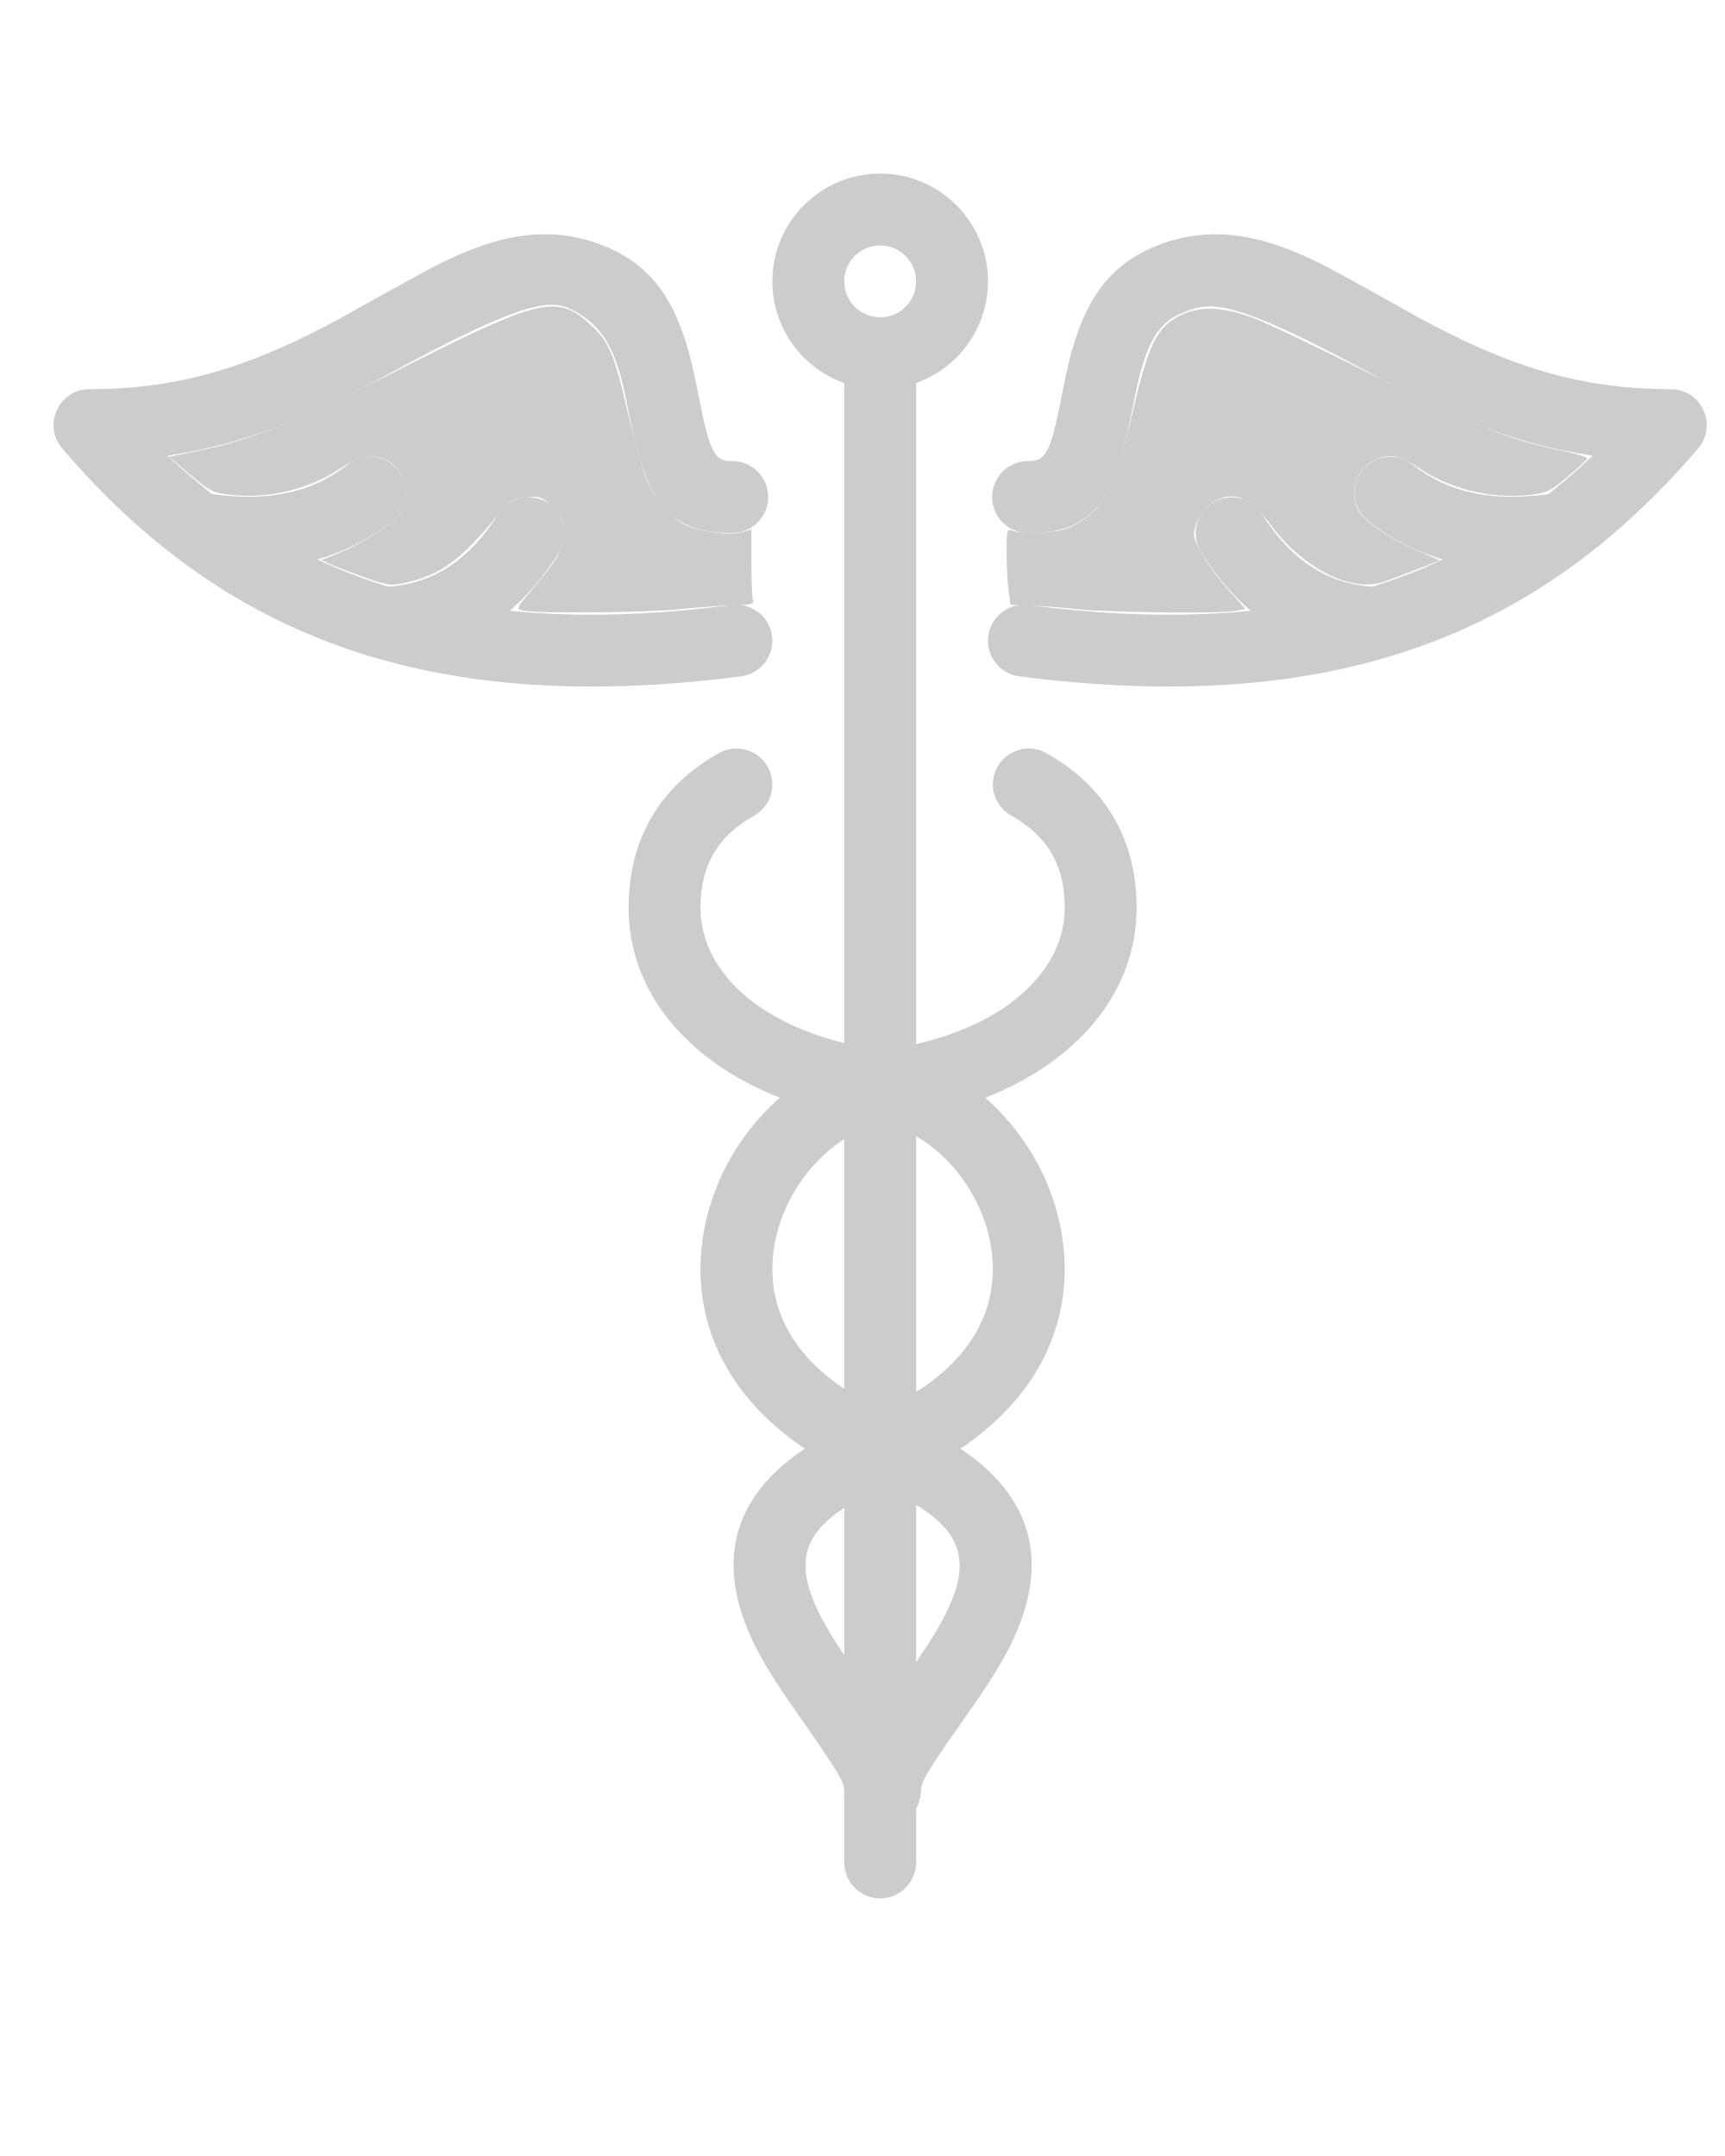
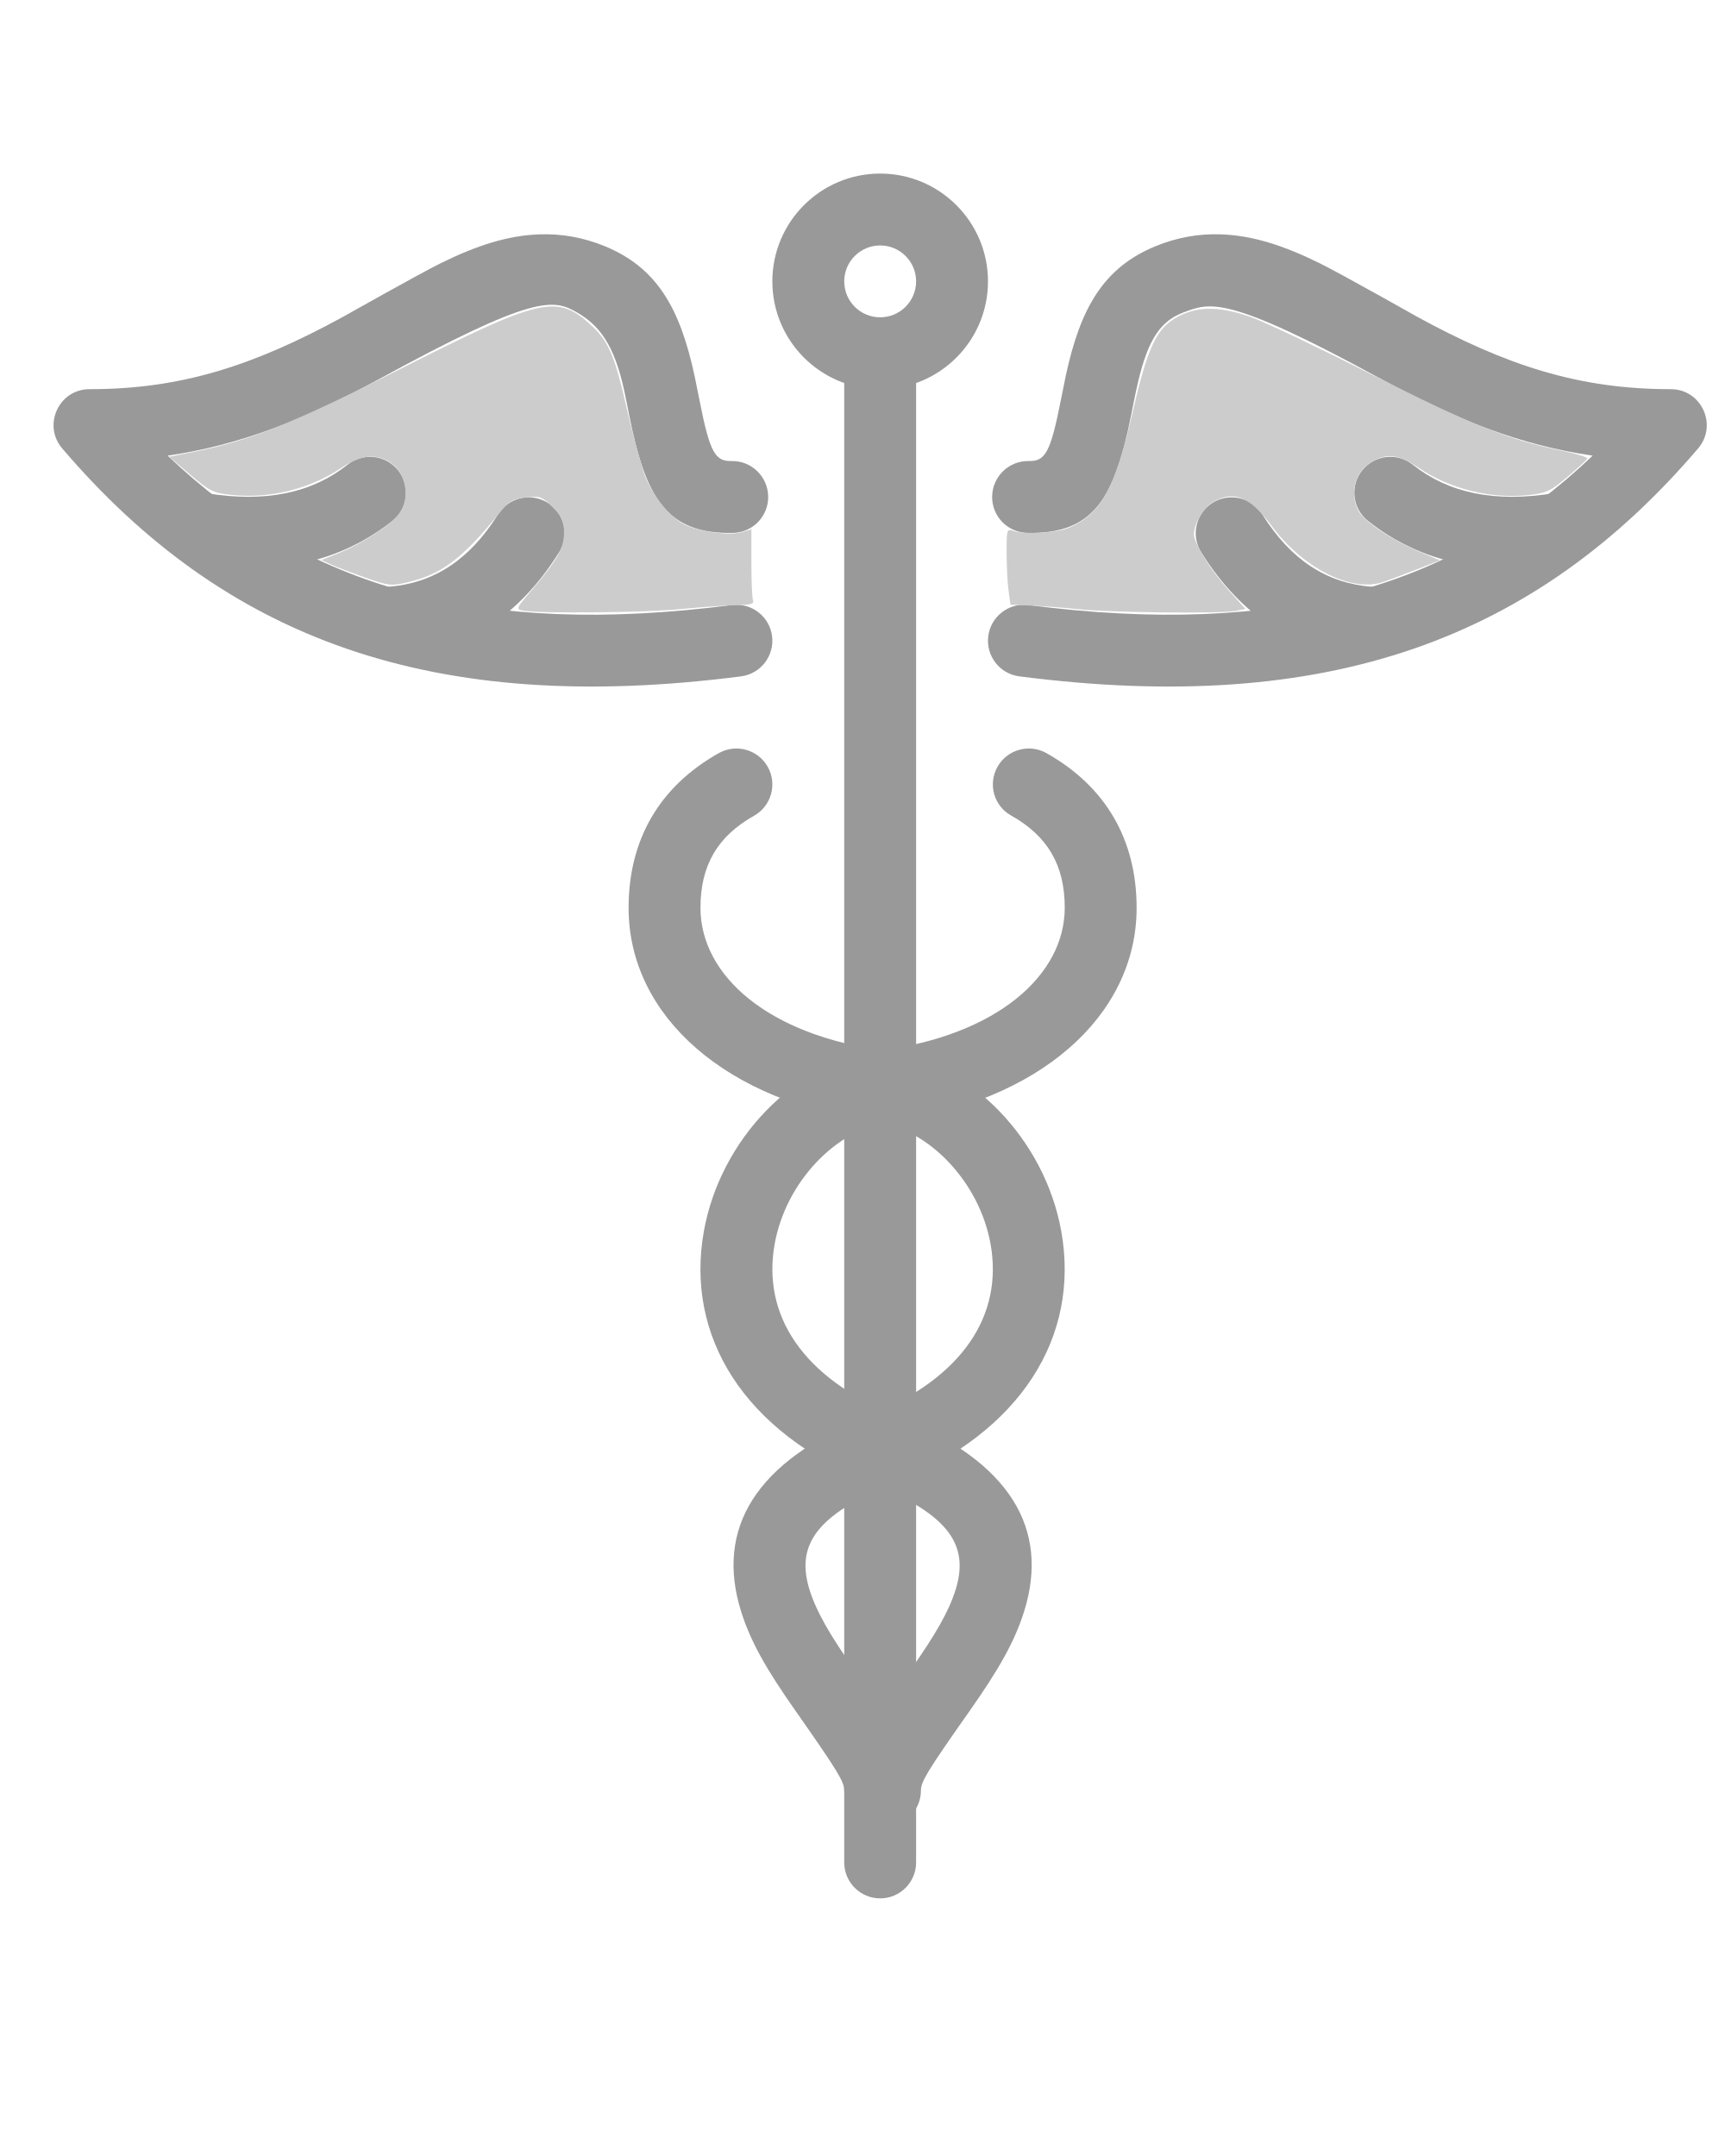
<svg xmlns="http://www.w3.org/2000/svg" viewBox="0 0 24 30" version="1.1" x="0px" y="0px" id="svg40">
  <defs id="defs44" />
-   <g id="g34" transform="translate(-0.2542373,2.415254)" style="fill:#cccccc;fill-rule:evenodd;stroke:none;stroke-width:1">
-     <g transform="translate(-24,-72)" id="g32" style="fill:#cccccc;fill-rule:nonzero">
-       <g transform="translate(24,72)" id="g30" style="fill:#cccccc">
-         <g transform="translate(14)" id="g12" style="fill:#cccccc">
-           <path d="M 0.564,6.004 C 0.29,5.969 0.039,6.162 0.004,6.436 -0.031,6.71 0.162,6.961 0.436,6.996 4.737,7.551 7.618,6.473 9.88,3.825 10.157,3.5 9.927,3 9.5,3 8.222,3 7.214,2.673 5.954,1.983 6.016,2.017 4.908,1.392 4.618,1.249 4.105,0.996 3.679,0.862 3.246,0.846 2.934,0.834 2.631,0.888 2.332,1.01 1.603,1.31 1.284,1.876 1.082,2.815 1.062,2.909 1.045,2.994 1.012,3.162 0.87,3.88 0.797,4.005 0.568,4 0.292,3.994 0.064,4.214 0.058,4.49 0.052,4.766 0.271,4.994 0.548,5 1.469,5.019 1.763,4.52 1.993,3.356 2.026,3.188 2.041,3.111 2.06,3.025 2.199,2.378 2.361,2.068 2.713,1.935 3.088,1.793 3.311,1.678 5.474,2.861 6.509,3.427 7.413,3.78 8.413,3.925 6.49,5.759 4.088,6.459 0.564,6.004 Z" id="path6" style="fill:#cccccc" />
-           <path d="M 5.287,4.833 C 6.022,5.417 6.953,5.613 8.046,5.432 8.318,5.387 8.503,5.13 8.458,4.857 8.412,4.585 8.155,4.401 7.883,4.446 7.054,4.583 6.408,4.447 5.909,4.05 5.692,3.878 5.378,3.914 5.206,4.13 5.034,4.347 5.07,4.661 5.287,4.833 Z" id="path8" style="fill:#cccccc" />
-           <path d="M 2.967,5.27 C 3.529,6.168 4.308,6.673 5.27,6.747 5.546,6.768 5.786,6.562 5.807,6.287 5.828,6.012 5.622,5.771 5.347,5.75 4.714,5.702 4.214,5.378 3.815,4.74 3.668,4.506 3.359,4.435 3.125,4.581 2.891,4.728 2.82,5.036 2.967,5.27 Z" id="path10" style="fill:#cccccc" />
+   <g id="g34" transform="translate(-0.2542373,2.415254)" style="fill:#999999;fill-rule:evenodd;stroke:none;stroke-width:1">
+     <g transform="translate(-24,-72)" id="g32" style="fill:#999999;fill-rule:nonzero">
+       <g transform="translate(24,72)" id="g30" style="fill:#999999">
+         <g transform="translate(14)" id="g12" style="fill:#999999">
+           <path d="M 0.564,6.004 C 0.29,5.969 0.039,6.162 0.004,6.436 -0.031,6.71 0.162,6.961 0.436,6.996 4.737,7.551 7.618,6.473 9.88,3.825 10.157,3.5 9.927,3 9.5,3 8.222,3 7.214,2.673 5.954,1.983 6.016,2.017 4.908,1.392 4.618,1.249 4.105,0.996 3.679,0.862 3.246,0.846 2.934,0.834 2.631,0.888 2.332,1.01 1.603,1.31 1.284,1.876 1.082,2.815 1.062,2.909 1.045,2.994 1.012,3.162 0.87,3.88 0.797,4.005 0.568,4 0.292,3.994 0.064,4.214 0.058,4.49 0.052,4.766 0.271,4.994 0.548,5 1.469,5.019 1.763,4.52 1.993,3.356 2.026,3.188 2.041,3.111 2.06,3.025 2.199,2.378 2.361,2.068 2.713,1.935 3.088,1.793 3.311,1.678 5.474,2.861 6.509,3.427 7.413,3.78 8.413,3.925 6.49,5.759 4.088,6.459 0.564,6.004 Z" id="path6" style="fill:#999999" />
+           <path d="M 5.287,4.833 C 6.022,5.417 6.953,5.613 8.046,5.432 8.318,5.387 8.503,5.13 8.458,4.857 8.412,4.585 8.155,4.401 7.883,4.446 7.054,4.583 6.408,4.447 5.909,4.05 5.692,3.878 5.378,3.914 5.206,4.13 5.034,4.347 5.07,4.661 5.287,4.833 Z" id="path8" style="fill:#999999" />
+           <path d="M 2.967,5.27 C 3.529,6.168 4.308,6.673 5.27,6.747 5.546,6.768 5.786,6.562 5.807,6.287 5.828,6.012 5.622,5.771 5.347,5.75 4.714,5.702 4.214,5.378 3.815,4.74 3.668,4.506 3.359,4.435 3.125,4.581 2.891,4.728 2.82,5.036 2.967,5.27 Z" id="path10" style="fill:#999999" />
        </g>
-         <g transform="matrix(-1,0,0,1,11,0)" id="g20" style="fill:#cccccc">
-           <path d="M 0.564,6.004 C 0.29,5.969 0.039,6.162 0.004,6.436 -0.031,6.71 0.162,6.961 0.436,6.996 4.737,7.551 7.618,6.473 9.88,3.825 10.157,3.5 9.927,3 9.5,3 8.222,3 7.214,2.673 5.954,1.983 6.016,2.017 4.908,1.392 4.618,1.249 4.105,0.996 3.679,0.862 3.246,0.846 2.934,0.834 2.631,0.888 2.332,1.01 1.603,1.31 1.284,1.876 1.082,2.815 1.062,2.909 1.045,2.994 1.012,3.162 0.87,3.88 0.797,4.005 0.568,4 0.292,3.994 0.064,4.214 0.058,4.49 0.052,4.766 0.271,4.994 0.548,5 1.469,5.019 1.763,4.52 1.993,3.356 2.026,3.188 2.041,3.111 2.06,3.025 2.199,2.378 2.411,2.111 2.713,1.935 3.046,1.741 3.311,1.678 5.474,2.861 6.509,3.427 7.413,3.78 8.413,3.925 6.49,5.759 4.088,6.459 0.564,6.004 Z" id="path14" style="fill:#cccccc" />
-           <path d="M 5.287,4.833 C 6.022,5.417 6.953,5.613 8.046,5.432 8.318,5.387 8.503,5.13 8.458,4.857 8.412,4.585 8.155,4.401 7.883,4.446 7.054,4.583 6.408,4.447 5.909,4.05 5.692,3.878 5.378,3.914 5.206,4.13 5.034,4.347 5.07,4.661 5.287,4.833 Z" id="path16" style="fill:#cccccc" />
-           <path d="M 2.967,5.27 C 3.529,6.168 4.308,6.673 5.27,6.747 5.546,6.768 5.786,6.562 5.807,6.287 5.828,6.012 5.622,5.771 5.347,5.75 4.714,5.702 4.214,5.378 3.815,4.74 3.668,4.506 3.359,4.435 3.125,4.581 2.891,4.728 2.82,5.036 2.967,5.27 Z" id="path18" style="fill:#cccccc" />
+         <g transform="matrix(-1,0,0,1,11,0)" id="g20" style="fill:#999999">
+           <path d="M 0.564,6.004 C 0.29,5.969 0.039,6.162 0.004,6.436 -0.031,6.71 0.162,6.961 0.436,6.996 4.737,7.551 7.618,6.473 9.88,3.825 10.157,3.5 9.927,3 9.5,3 8.222,3 7.214,2.673 5.954,1.983 6.016,2.017 4.908,1.392 4.618,1.249 4.105,0.996 3.679,0.862 3.246,0.846 2.934,0.834 2.631,0.888 2.332,1.01 1.603,1.31 1.284,1.876 1.082,2.815 1.062,2.909 1.045,2.994 1.012,3.162 0.87,3.88 0.797,4.005 0.568,4 0.292,3.994 0.064,4.214 0.058,4.49 0.052,4.766 0.271,4.994 0.548,5 1.469,5.019 1.763,4.52 1.993,3.356 2.026,3.188 2.041,3.111 2.06,3.025 2.199,2.378 2.411,2.111 2.713,1.935 3.046,1.741 3.311,1.678 5.474,2.861 6.509,3.427 7.413,3.78 8.413,3.925 6.49,5.759 4.088,6.459 0.564,6.004 Z" id="path14" style="fill:#999999" />
+           <path d="M 5.287,4.833 C 6.022,5.417 6.953,5.613 8.046,5.432 8.318,5.387 8.503,5.13 8.458,4.857 8.412,4.585 8.155,4.401 7.883,4.446 7.054,4.583 6.408,4.447 5.909,4.05 5.692,3.878 5.378,3.914 5.206,4.13 5.034,4.347 5.07,4.661 5.287,4.833 Z" id="path16" style="fill:#999999" />
+           <path d="M 2.967,5.27 C 3.529,6.168 4.308,6.673 5.27,6.747 5.546,6.768 5.786,6.562 5.807,6.287 5.828,6.012 5.622,5.771 5.347,5.75 4.714,5.702 4.214,5.378 3.815,4.74 3.668,4.506 3.359,4.435 3.125,4.581 2.891,4.728 2.82,5.036 2.967,5.27 Z" id="path18" style="fill:#999999" />
        </g>
-         <path d="M 12.5,3 C 11.672,3 11,2.328 11,1.5 11,0.672 11.672,0 12.5,0 13.328,0 14,0.672 14,1.5 14,2.328 13.328,3 12.5,3 Z m 0,-1 C 12.776,2 13,1.776 13,1.5 13,1.224 12.776,1 12.5,1 12.224,1 12,1.224 12,1.5 12,1.776 12.224,2 12.5,2 Z" id="path22" style="fill:#cccccc" />
-         <path d="m 12,2.5 v 21 c 0,0.276 0.224,0.5 0.5,0.5 0.276,0 0.5,-0.224 0.5,-0.5 V 2.5 C 13,2.224 12.776,2 12.5,2 12.224,2 12,2.224 12,2.5 Z" id="path24" style="fill:#cccccc" />
-         <path d="M 10.255,8.064 C 9.43,8.528 9,9.267 9,10.217 c 0,1.511 1.366,2.707 3.435,2.978 0.74,0.097 1.447,0.837 1.601,1.7 0.174,0.973 -0.363,1.86 -1.722,2.404 -1.551,0.621 -2.106,1.558 -1.751,2.701 0.133,0.43 0.36,0.822 0.759,1.39 C 11.91,22.229 12,22.376 12,22.5 c 0,0.276 0.224,0.5 0.5,0.5 0.276,0 0.5,-0.224 0.5,-0.5 0,-0.281 -0.109,-0.553 -0.314,-0.888 -0.072,-0.117 -0.154,-0.24 -0.264,-0.397 -0.049,-0.07 -0.239,-0.337 -0.283,-0.399 -0.342,-0.487 -0.528,-0.809 -0.622,-1.111 -0.187,-0.604 0.069,-1.037 1.168,-1.477 1.786,-0.715 2.595,-2.053 2.335,-3.509 C 14.793,13.444 13.756,12.36 12.565,12.204 10.949,11.992 10,11.162 10,10.217 10,9.628 10.236,9.222 10.745,8.936 10.986,8.8 11.071,8.496 10.936,8.255 10.8,8.014 10.496,7.929 10.255,8.064 Z" id="path26" style="fill:#cccccc" />
-         <path d="m 14.813,8.064 c 0.824,0.464 1.255,1.203 1.255,2.153 0,1.511 -1.366,2.707 -3.435,2.978 -0.74,0.097 -1.447,0.837 -1.601,1.7 -0.174,0.973 0.363,1.86 1.722,2.404 1.551,0.621 2.106,1.558 1.751,2.701 -0.133,0.43 -0.36,0.822 -0.759,1.39 -0.589,0.837 -0.679,0.985 -0.679,1.109 0,0.276 -0.224,0.5 -0.5,0.5 -0.276,0 -0.5,-0.224 -0.5,-0.5 0,-0.281 0.109,-0.553 0.314,-0.888 0.072,-0.117 0.154,-0.24 0.264,-0.397 0.049,-0.07 0.239,-0.337 0.283,-0.399 0.342,-0.487 0.528,-0.809 0.622,-1.111 0.187,-0.604 -0.069,-1.037 -1.168,-1.477 -1.786,-0.715 -2.595,-2.053 -2.335,-3.509 0.228,-1.276 1.264,-2.36 2.456,-2.516 1.616,-0.212 2.565,-1.043 2.565,-1.987 0,-0.59 -0.236,-0.995 -0.745,-1.282 C 14.082,8.8 13.997,8.496 14.132,8.255 14.268,8.014 14.573,7.929 14.813,8.064 Z" id="path28" style="fill:#cccccc" />
+         <path d="M 12.5,3 C 11.672,3 11,2.328 11,1.5 11,0.672 11.672,0 12.5,0 13.328,0 14,0.672 14,1.5 14,2.328 13.328,3 12.5,3 Z m 0,-1 C 12.776,2 13,1.776 13,1.5 13,1.224 12.776,1 12.5,1 12.224,1 12,1.224 12,1.5 12,1.776 12.224,2 12.5,2 Z" id="path22" style="fill:#999999" />
+         <path d="m 12,2.5 v 21 c 0,0.276 0.224,0.5 0.5,0.5 0.276,0 0.5,-0.224 0.5,-0.5 V 2.5 C 13,2.224 12.776,2 12.5,2 12.224,2 12,2.224 12,2.5 Z" id="path24" style="fill:#999999" />
+         <path d="M 10.255,8.064 C 9.43,8.528 9,9.267 9,10.217 c 0,1.511 1.366,2.707 3.435,2.978 0.74,0.097 1.447,0.837 1.601,1.7 0.174,0.973 -0.363,1.86 -1.722,2.404 -1.551,0.621 -2.106,1.558 -1.751,2.701 0.133,0.43 0.36,0.822 0.759,1.39 C 11.91,22.229 12,22.376 12,22.5 c 0,0.276 0.224,0.5 0.5,0.5 0.276,0 0.5,-0.224 0.5,-0.5 0,-0.281 -0.109,-0.553 -0.314,-0.888 -0.072,-0.117 -0.154,-0.24 -0.264,-0.397 -0.049,-0.07 -0.239,-0.337 -0.283,-0.399 -0.342,-0.487 -0.528,-0.809 -0.622,-1.111 -0.187,-0.604 0.069,-1.037 1.168,-1.477 1.786,-0.715 2.595,-2.053 2.335,-3.509 C 14.793,13.444 13.756,12.36 12.565,12.204 10.949,11.992 10,11.162 10,10.217 10,9.628 10.236,9.222 10.745,8.936 10.986,8.8 11.071,8.496 10.936,8.255 10.8,8.014 10.496,7.929 10.255,8.064 Z" id="path26" style="fill:#999999" />
+         <path d="m 14.813,8.064 c 0.824,0.464 1.255,1.203 1.255,2.153 0,1.511 -1.366,2.707 -3.435,2.978 -0.74,0.097 -1.447,0.837 -1.601,1.7 -0.174,0.973 0.363,1.86 1.722,2.404 1.551,0.621 2.106,1.558 1.751,2.701 -0.133,0.43 -0.36,0.822 -0.759,1.39 -0.589,0.837 -0.679,0.985 -0.679,1.109 0,0.276 -0.224,0.5 -0.5,0.5 -0.276,0 -0.5,-0.224 -0.5,-0.5 0,-0.281 0.109,-0.553 0.314,-0.888 0.072,-0.117 0.154,-0.24 0.264,-0.397 0.049,-0.07 0.239,-0.337 0.283,-0.399 0.342,-0.487 0.528,-0.809 0.622,-1.111 0.187,-0.604 -0.069,-1.037 -1.168,-1.477 -1.786,-0.715 -2.595,-2.053 -2.335,-3.509 0.228,-1.276 1.264,-2.36 2.456,-2.516 1.616,-0.212 2.565,-1.043 2.565,-1.987 0,-0.59 -0.236,-0.995 -0.745,-1.282 C 14.082,8.8 13.997,8.496 14.132,8.255 14.268,8.014 14.573,7.929 14.813,8.064 Z" id="path28" style="fill:#999999" />
      </g>
    </g>
  </g>
  <path style="fill:none;stroke:#000000;stroke-width:1px;stroke-linecap:butt;stroke-linejoin:miter;stroke-opacity:1" d="M 10.472,8.922 Z" id="path831" />
  <path style="fill:none;stroke:#000000;stroke-width:1px;stroke-linecap:butt;stroke-linejoin:miter;stroke-opacity:1" d="M 10.472,8.922 Z" id="path833" />
  <path style="fill:#cccccc;fill-opacity:1;stroke:none;stroke-width:0.045;stroke-opacity:1" d="m 7.273,8.496 c -0.097,-0.019 -0.092,-0.033 0.116,-0.275 0.364,-0.425 0.458,-0.591 0.458,-0.809 0,-0.165 -0.026,-0.222 -0.159,-0.355 C 7.542,6.91 7.515,6.9 7.318,6.922 7.135,6.943 7.084,6.972 6.948,7.139 6.427,7.78 6.144,7.992 5.66,8.105 5.444,8.155 5.4,8.15 5.075,8.035 4.882,7.966 4.667,7.884 4.598,7.852 L 4.473,7.793 4.715,7.695 C 5.032,7.566 5.426,7.311 5.548,7.157 5.723,6.933 5.646,6.549 5.399,6.417 5.197,6.309 5.007,6.338 4.732,6.521 4.302,6.806 3.747,6.942 3.227,6.887 2.967,6.86 2.921,6.838 2.649,6.607 L 2.353,6.356 2.749,6.276 C 3.484,6.127 4.093,5.881 5.506,5.166 7.551,4.129 7.754,4.083 8.244,4.544 8.47,4.756 8.557,4.965 8.722,5.689 8.805,6.052 8.918,6.467 8.972,6.613 9.08,6.899 9.314,7.191 9.522,7.298 9.713,7.397 10.139,7.456 10.31,7.407 l 0.144,-0.041 v 0.465 c 0,0.256 0.01,0.492 0.023,0.526 0.018,0.046 -0.038,0.061 -0.236,0.064 -0.143,0.002 -0.492,0.027 -0.776,0.055 -0.489,0.049 -1.971,0.063 -2.193,0.02 z" id="path854" />
  <path style="fill:#cccccc;fill-opacity:1;stroke:none;stroke-width:0.045;stroke-opacity:1" d="M 14.993,8.476 C 14.783,8.454 14.487,8.431 14.335,8.426 l -0.276,-0.01 -0.027,-0.197 c -0.015,-0.109 -0.027,-0.348 -0.027,-0.531 0,-0.327 0.002,-0.333 0.101,-0.299 0.15,0.052 0.594,0.027 0.762,-0.044 0.446,-0.187 0.645,-0.547 0.892,-1.615 0.213,-0.923 0.333,-1.172 0.643,-1.331 0.278,-0.143 0.583,-0.137 1.017,0.019 0.185,0.067 0.944,0.428 1.685,0.803 1.366,0.69 1.881,0.897 2.62,1.049 0.203,0.042 0.364,0.091 0.358,0.11 -0.006,0.018 -0.13,0.134 -0.276,0.256 -0.236,0.2 -0.294,0.226 -0.544,0.253 -0.52,0.056 -1.095,-0.087 -1.52,-0.376 -0.252,-0.172 -0.401,-0.203 -0.589,-0.124 -0.281,0.117 -0.397,0.451 -0.252,0.722 0.078,0.146 0.466,0.406 0.843,0.564 L 20.033,7.797 19.681,7.935 C 19.488,8.01 19.28,8.087 19.218,8.106 18.779,8.235 18.121,7.896 17.695,7.321 17.389,6.909 17.165,6.817 16.877,6.987 c -0.134,0.079 -0.266,0.302 -0.266,0.447 6.43e-4,0.127 0.235,0.503 0.489,0.786 l 0.228,0.253 -0.139,0.028 c -0.2,0.04 -1.745,0.023 -2.195,-0.025 z" id="path856" />
</svg>
